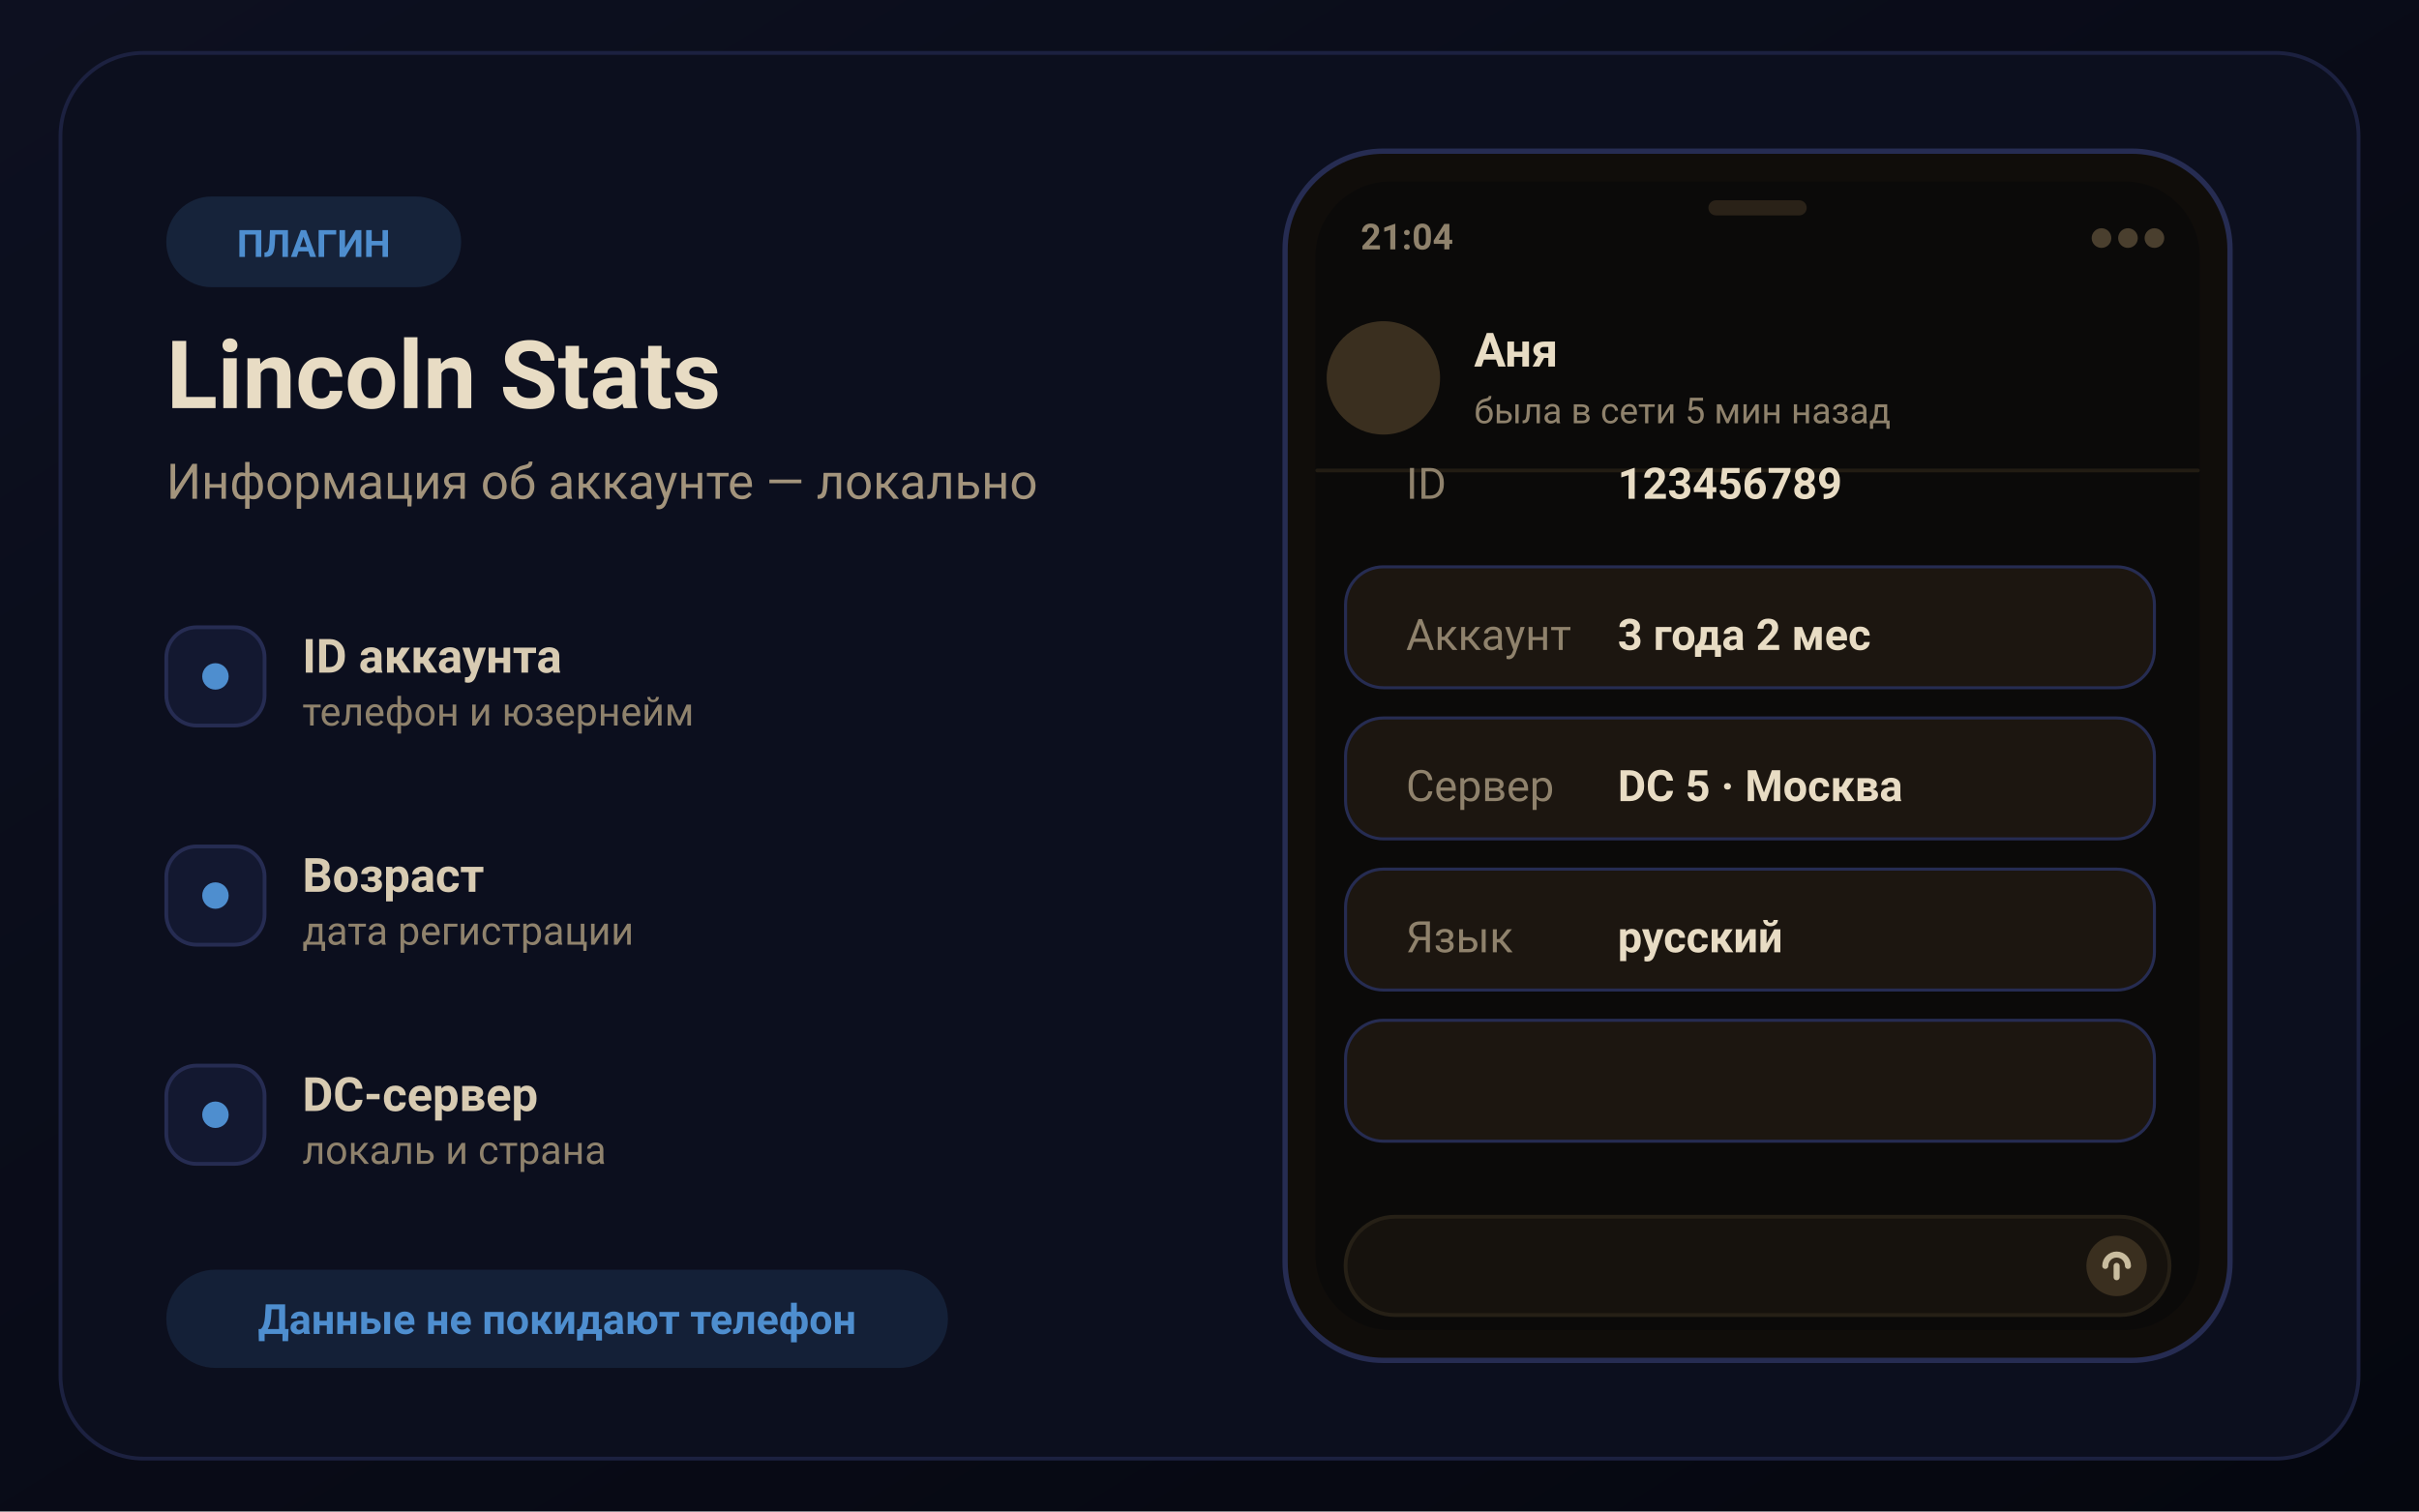
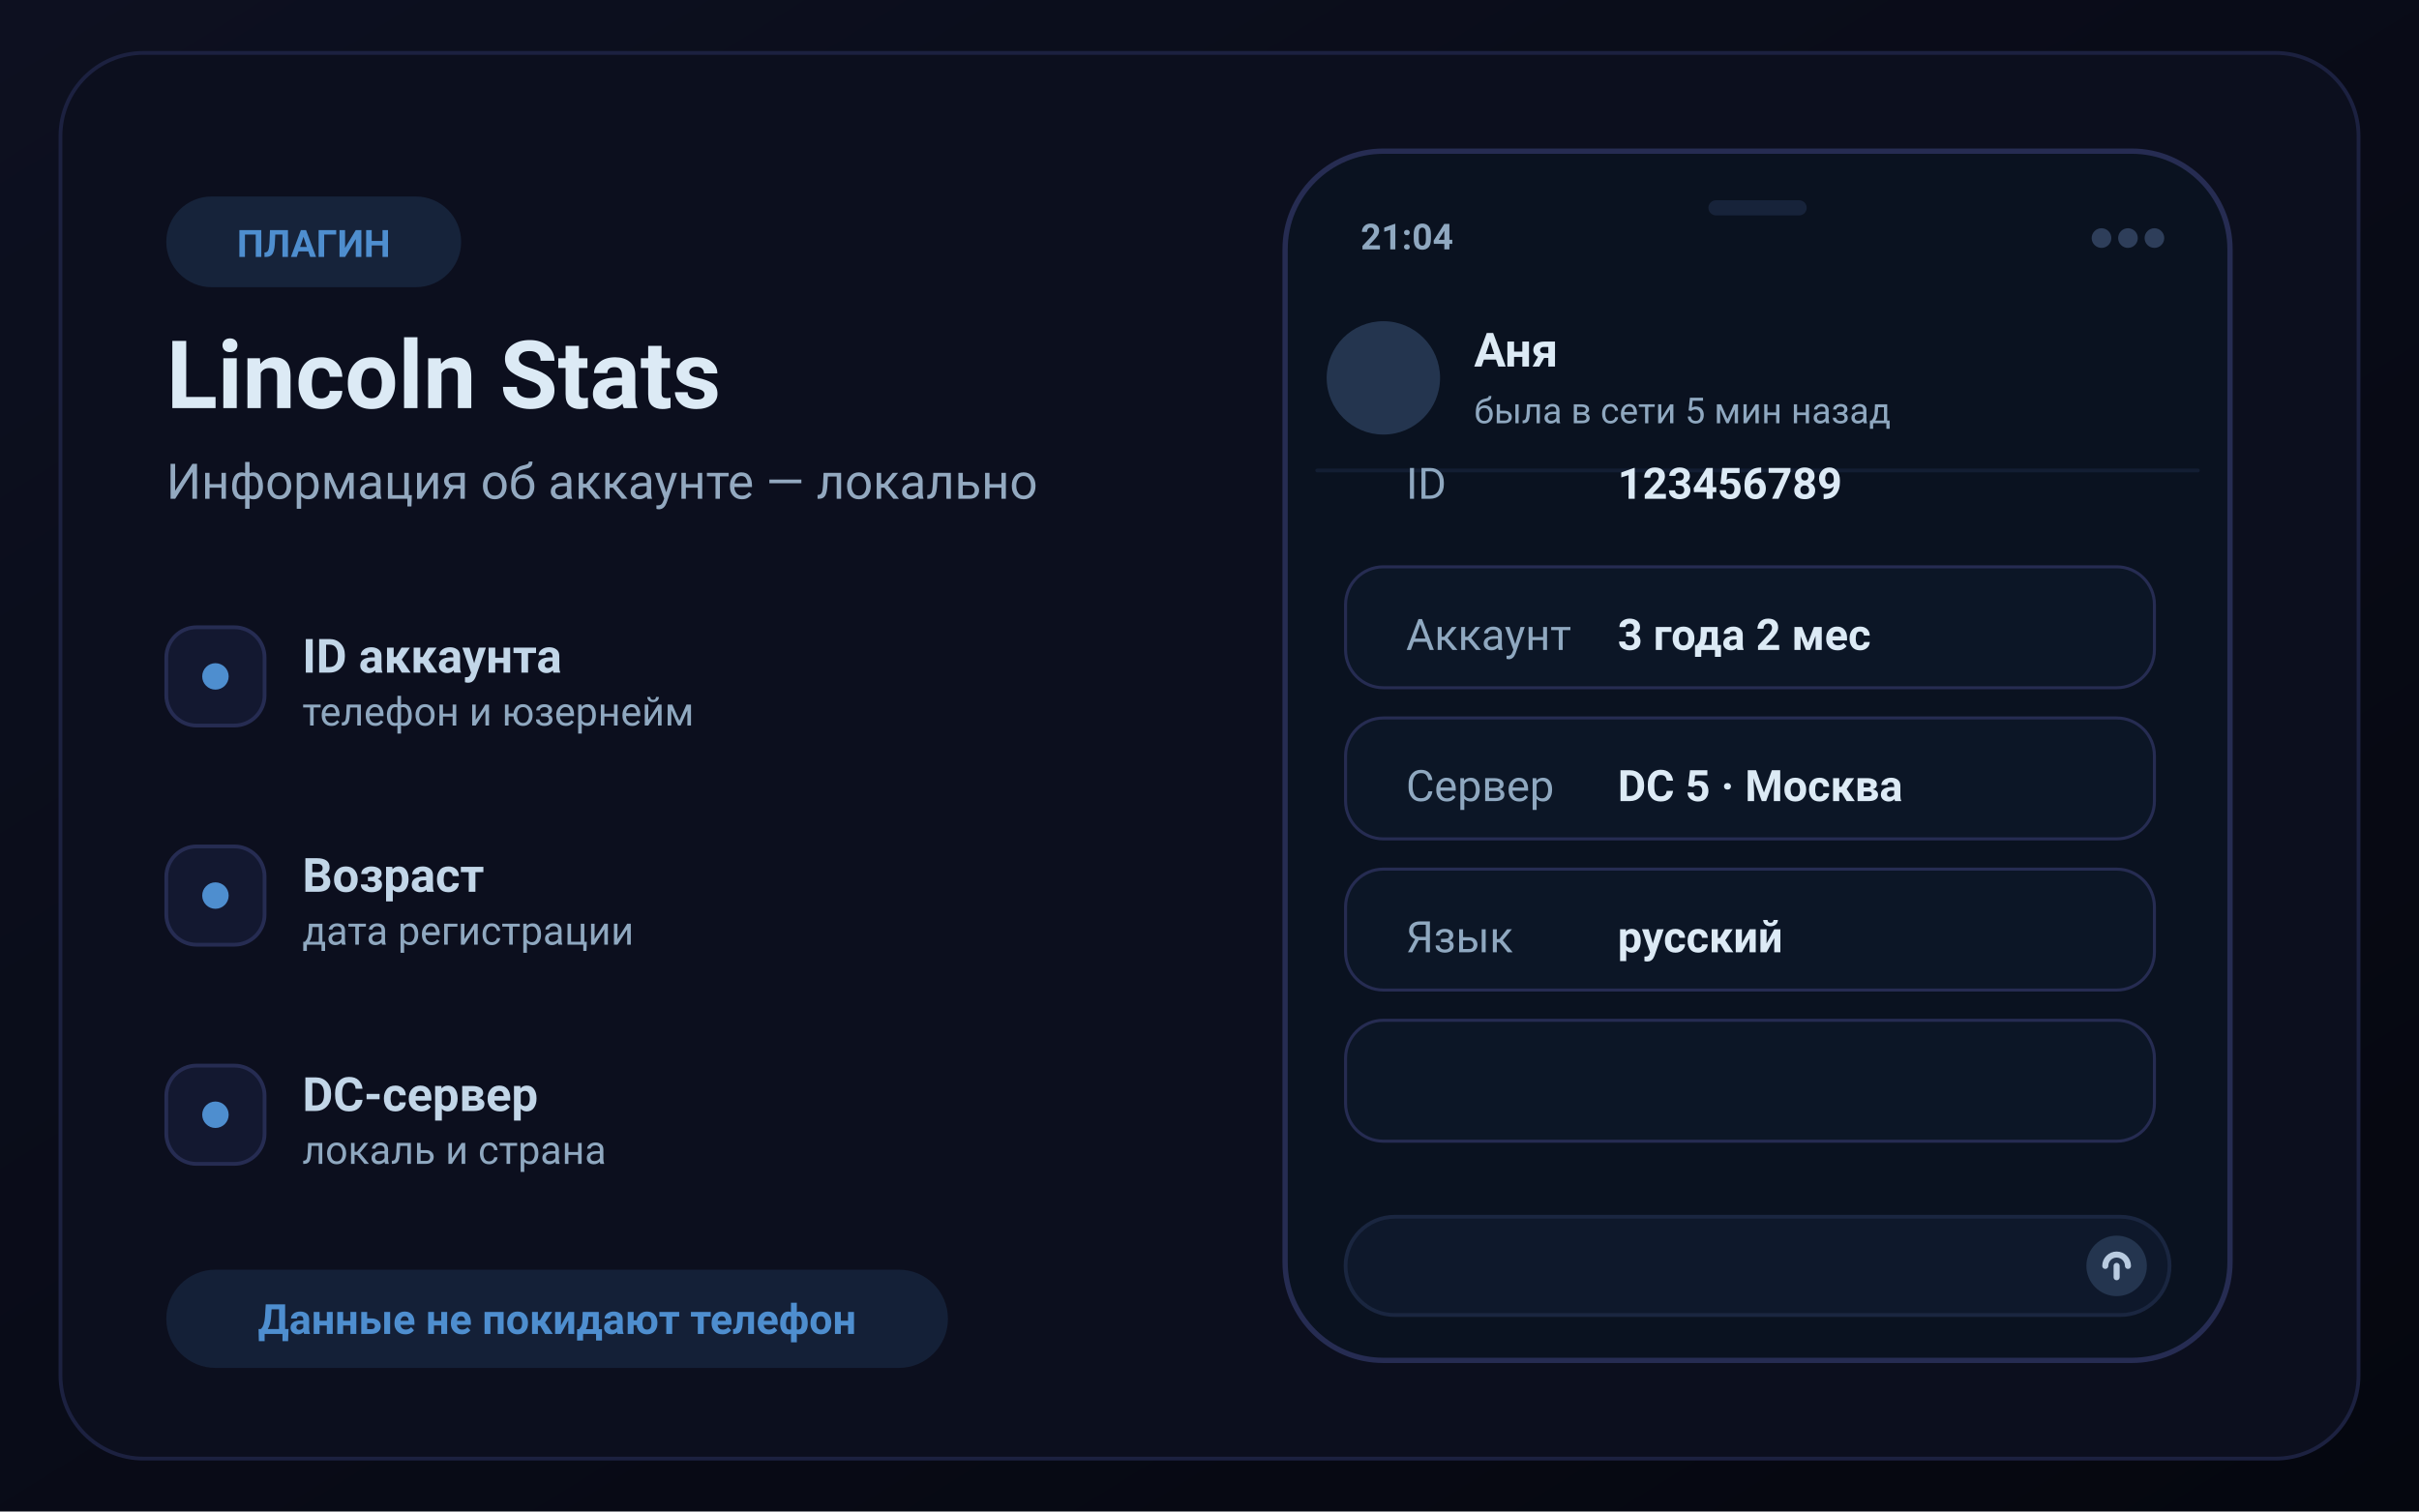
<svg xmlns="http://www.w3.org/2000/svg" width="640" height="400" viewBox="0 0 640 400" font-family="'Segoe UI', Roboto, system-ui, sans-serif">
  <defs>
    <linearGradient id="bg" x1="0" y1="0" x2="1" y2="1">
      <stop offset="0" stop-color="#0d1020" />
      <stop offset="1" stop-color="#05070f" />
    </linearGradient>
    <linearGradient id="nft" x1="0" y1="0" x2="1" y2="1">
-       <stop offset="0" stop-color="#c4b3ff" />
-       <stop offset="1" stop-color="#6b55c0" />
+       <stop offset="0" stop-color="#8FE8DC" />
+       <stop offset="1" stop-color="#1E8F83" />
    </linearGradient>
  </defs>
  <rect width="640" height="400" fill="url(#bg)" />
  <rect x="16" y="14" width="608" height="372" rx="22" fill="#0c0f1e" stroke="#1c2140" />
  <rect x="44" y="52" width="78" height="24" rx="12" fill="#4e8ecf" fill-opacity="0.16" />
  <text x="83" y="68" font-size="10" fill="#4e8ecf" font-weight="700" text-anchor="middle">ПЛАГИН</text>
-   <text x="44" y="108" font-size="25" fill="#e8dcc4" font-weight="700">Lincoln Stats</text>
-   <text x="44" y="132" font-size="13" fill="#a3947c">Информация об аккаунте — локально</text>
+   <text x="44" y="108" font-size="25" fill="#DCEAF5" font-weight="700">Lincoln Stats</text>
+   <text x="44" y="132" font-size="13" fill="#93A9C0">Информация об аккаунте — локально</text>
  <rect x="44" y="166" width="26" height="26" rx="8" fill="#131830" stroke="#262c52" stroke-width="1" />
  <circle cx="57" cy="179" r="3.5" fill="#4e8ecf" />
-   <text x="80" y="178" font-size="12.5" fill="#d8cbb2" font-weight="600">ID аккаунта</text>
-   <text x="80" y="192" font-size="10.5" fill="#8f826c">телефон и юзернейм</text>
+   <text x="80" y="178" font-size="12.5" fill="#C2D6E8" font-weight="600">ID аккаунта</text>
+   <text x="80" y="192" font-size="10.5" fill="#8FA8C0">телефон и юзернейм</text>
  <rect x="44" y="224" width="26" height="26" rx="8" fill="#131830" stroke="#262c52" stroke-width="1" />
  <circle cx="57" cy="237" r="3.5" fill="#4e8ecf" />
-   <text x="80" y="236" font-size="12.5" fill="#d8cbb2" font-weight="600">Возраст</text>
-   <text x="80" y="250" font-size="10.5" fill="#8f826c">дата регистрации</text>
+   <text x="80" y="236" font-size="12.5" fill="#C2D6E8" font-weight="600">Возраст</text>
+   <text x="80" y="250" font-size="10.5" fill="#8FA8C0">дата регистрации</text>
  <rect x="44" y="282" width="26" height="26" rx="8" fill="#131830" stroke="#262c52" stroke-width="1" />
  <circle cx="57" cy="295" r="3.5" fill="#4e8ecf" />
-   <text x="80" y="294" font-size="12.5" fill="#d8cbb2" font-weight="600">DC-сервер</text>
-   <text x="80" y="308" font-size="10.5" fill="#8f826c">локаль и страна</text>
+   <text x="80" y="294" font-size="12.5" fill="#C2D6E8" font-weight="600">DC-сервер</text>
+   <text x="80" y="308" font-size="10.5" fill="#8FA8C0">локаль и страна</text>
  <rect x="44" y="336" width="206.8" height="26" rx="13" fill="#4e8ecf" fill-opacity="0.14" />
  <text x="147.4" y="353" font-size="11" fill="#4e8ecf" font-weight="700" text-anchor="middle">Данные не покидают телефон</text>
-   <rect x="340" y="40" width="250" height="320" rx="26" fill="#100d0a" stroke="#262c52" stroke-width="1.4" />
-   <rect x="348" y="48" width="234" height="304" rx="20" fill="#0b0a09" />
-   <rect x="452" y="53" width="26" height="4" rx="2" fill="#2a2218" />
-   <text x="360" y="66" font-size="9.5" fill="#8f826c" font-weight="600">21:04</text>
-   <circle cx="556" cy="63" r="2.6" fill="#4a3f2e" />
-   <circle cx="563" cy="63" r="2.6" fill="#4a3f2e" />
-   <circle cx="570" cy="63" r="2.6" fill="#4a3f2e" />
-   <circle cx="366" cy="100" r="15" fill="#3a2f1f" />
-   <text x="390" y="97" font-size="12.5" fill="#e8dcc4" font-weight="700">Аня</text>
-   <text x="390" y="112" font-size="9.5" fill="#8f826c">была в сети 5 мин назад</text>
-   <rect x="348" y="124" width="234" height="1" rx="0.5" fill="#221c13" />
-   <rect x="356" y="150" width="214" height="32" rx="10" fill="#1c1610" stroke="#262c52" stroke-width="0.8" />
-   <rect x="356" y="190" width="214" height="32" rx="10" fill="#1c1610" stroke="#262c52" stroke-width="0.8" />
-   <rect x="356" y="230" width="214" height="32" rx="10" fill="#1c1610" stroke="#262c52" stroke-width="0.8" />
-   <rect x="356" y="270" width="214" height="32" rx="10" fill="#1c1610" stroke="#262c52" stroke-width="0.8" />
-   <text x="372" y="132" font-size="11.5" fill="#8f826c">ID</text>
-   <text x="428" y="132" font-size="11.5" fill="#e8dcc4" font-weight="600">123456789</text>
-   <text x="372" y="172" font-size="11.5" fill="#8f826c">Аккаунт</text>
-   <text x="428" y="172" font-size="11.5" fill="#e8dcc4" font-weight="600">3 года 2 мес</text>
-   <text x="372" y="212" font-size="11.5" fill="#8f826c">Сервер</text>
-   <text x="428" y="212" font-size="11.5" fill="#e8dcc4" font-weight="600">DC 5 · Москва</text>
-   <text x="372" y="252" font-size="11.5" fill="#8f826c">Язык</text>
-   <text x="428" y="252" font-size="11.5" fill="#e8dcc4" font-weight="600">русский</text>
-   <rect x="356" y="322" width="218" height="26" rx="13" fill="#16120d" stroke="#262016" stroke-width="1" />
-   <circle cx="560" cy="335" r="8" fill="#3a2f1f" />
-   <path d="M557 335 a3 3 0 0 1 6 0 M560 335 v3" stroke="#c9bd9f" stroke-width="1.6" stroke-linecap="round" fill="none" />
+   <rect x="340" y="40" width="250" height="320" rx="26" fill="#0A1220" stroke="#262c52" stroke-width="1.4" />
+   <rect x="348" y="48" width="234" height="304" rx="20" fill="#0A1220" />
+   <rect x="452" y="53" width="26" height="4" rx="2" fill="#17233A" />
+   <text x="360" y="66" font-size="9.5" fill="#8FA8C0" font-weight="600">21:04</text>
+   <circle cx="556" cy="63" r="2.6" fill="#2E3E5A" />
+   <circle cx="563" cy="63" r="2.6" fill="#2E3E5A" />
+   <circle cx="570" cy="63" r="2.6" fill="#2E3E5A" />
+   <circle cx="366" cy="100" r="15" fill="#24354F" />
+   <text x="390" y="97" font-size="12.5" fill="#DCEAF5" font-weight="700">Аня</text>
+   <text x="390" y="112" font-size="9.5" fill="#8FA8C0">была в сети 5 мин назад</text>
+   <rect x="348" y="124" width="234" height="1" rx="0.5" fill="#131E33" />
+   <rect x="356" y="150" width="214" height="32" rx="10" fill="#0C1626" stroke="#262c52" stroke-width="0.8" />
+   <rect x="356" y="190" width="214" height="32" rx="10" fill="#0C1626" stroke="#262c52" stroke-width="0.8" />
+   <rect x="356" y="230" width="214" height="32" rx="10" fill="#0C1626" stroke="#262c52" stroke-width="0.8" />
+   <rect x="356" y="270" width="214" height="32" rx="10" fill="#0C1626" stroke="#262c52" stroke-width="0.8" />
+   <text x="372" y="132" font-size="11.5" fill="#8FA8C0">ID</text>
+   <text x="428" y="132" font-size="11.5" fill="#DCEAF5" font-weight="600">123456789</text>
+   <text x="372" y="172" font-size="11.5" fill="#8FA8C0">Аккаунт</text>
+   <text x="428" y="172" font-size="11.5" fill="#DCEAF5" font-weight="600">3 года 2 мес</text>
+   <text x="372" y="212" font-size="11.5" fill="#8FA8C0">Сервер</text>
+   <text x="428" y="212" font-size="11.5" fill="#DCEAF5" font-weight="600">DC 5 · Москва</text>
+   <text x="372" y="252" font-size="11.5" fill="#8FA8C0">Язык</text>
+   <text x="428" y="252" font-size="11.5" fill="#DCEAF5" font-weight="600">русский</text>
+   <rect x="356" y="322" width="218" height="26" rx="13" fill="#0E182B" stroke="#1A2640" stroke-width="1" />
+   <circle cx="560" cy="335" r="8" fill="#24354F" />
+   <path d="M557 335 a3 3 0 0 1 6 0 M560 335 v3" stroke="#B9CBE0" stroke-width="1.6" stroke-linecap="round" fill="none" />
</svg>
